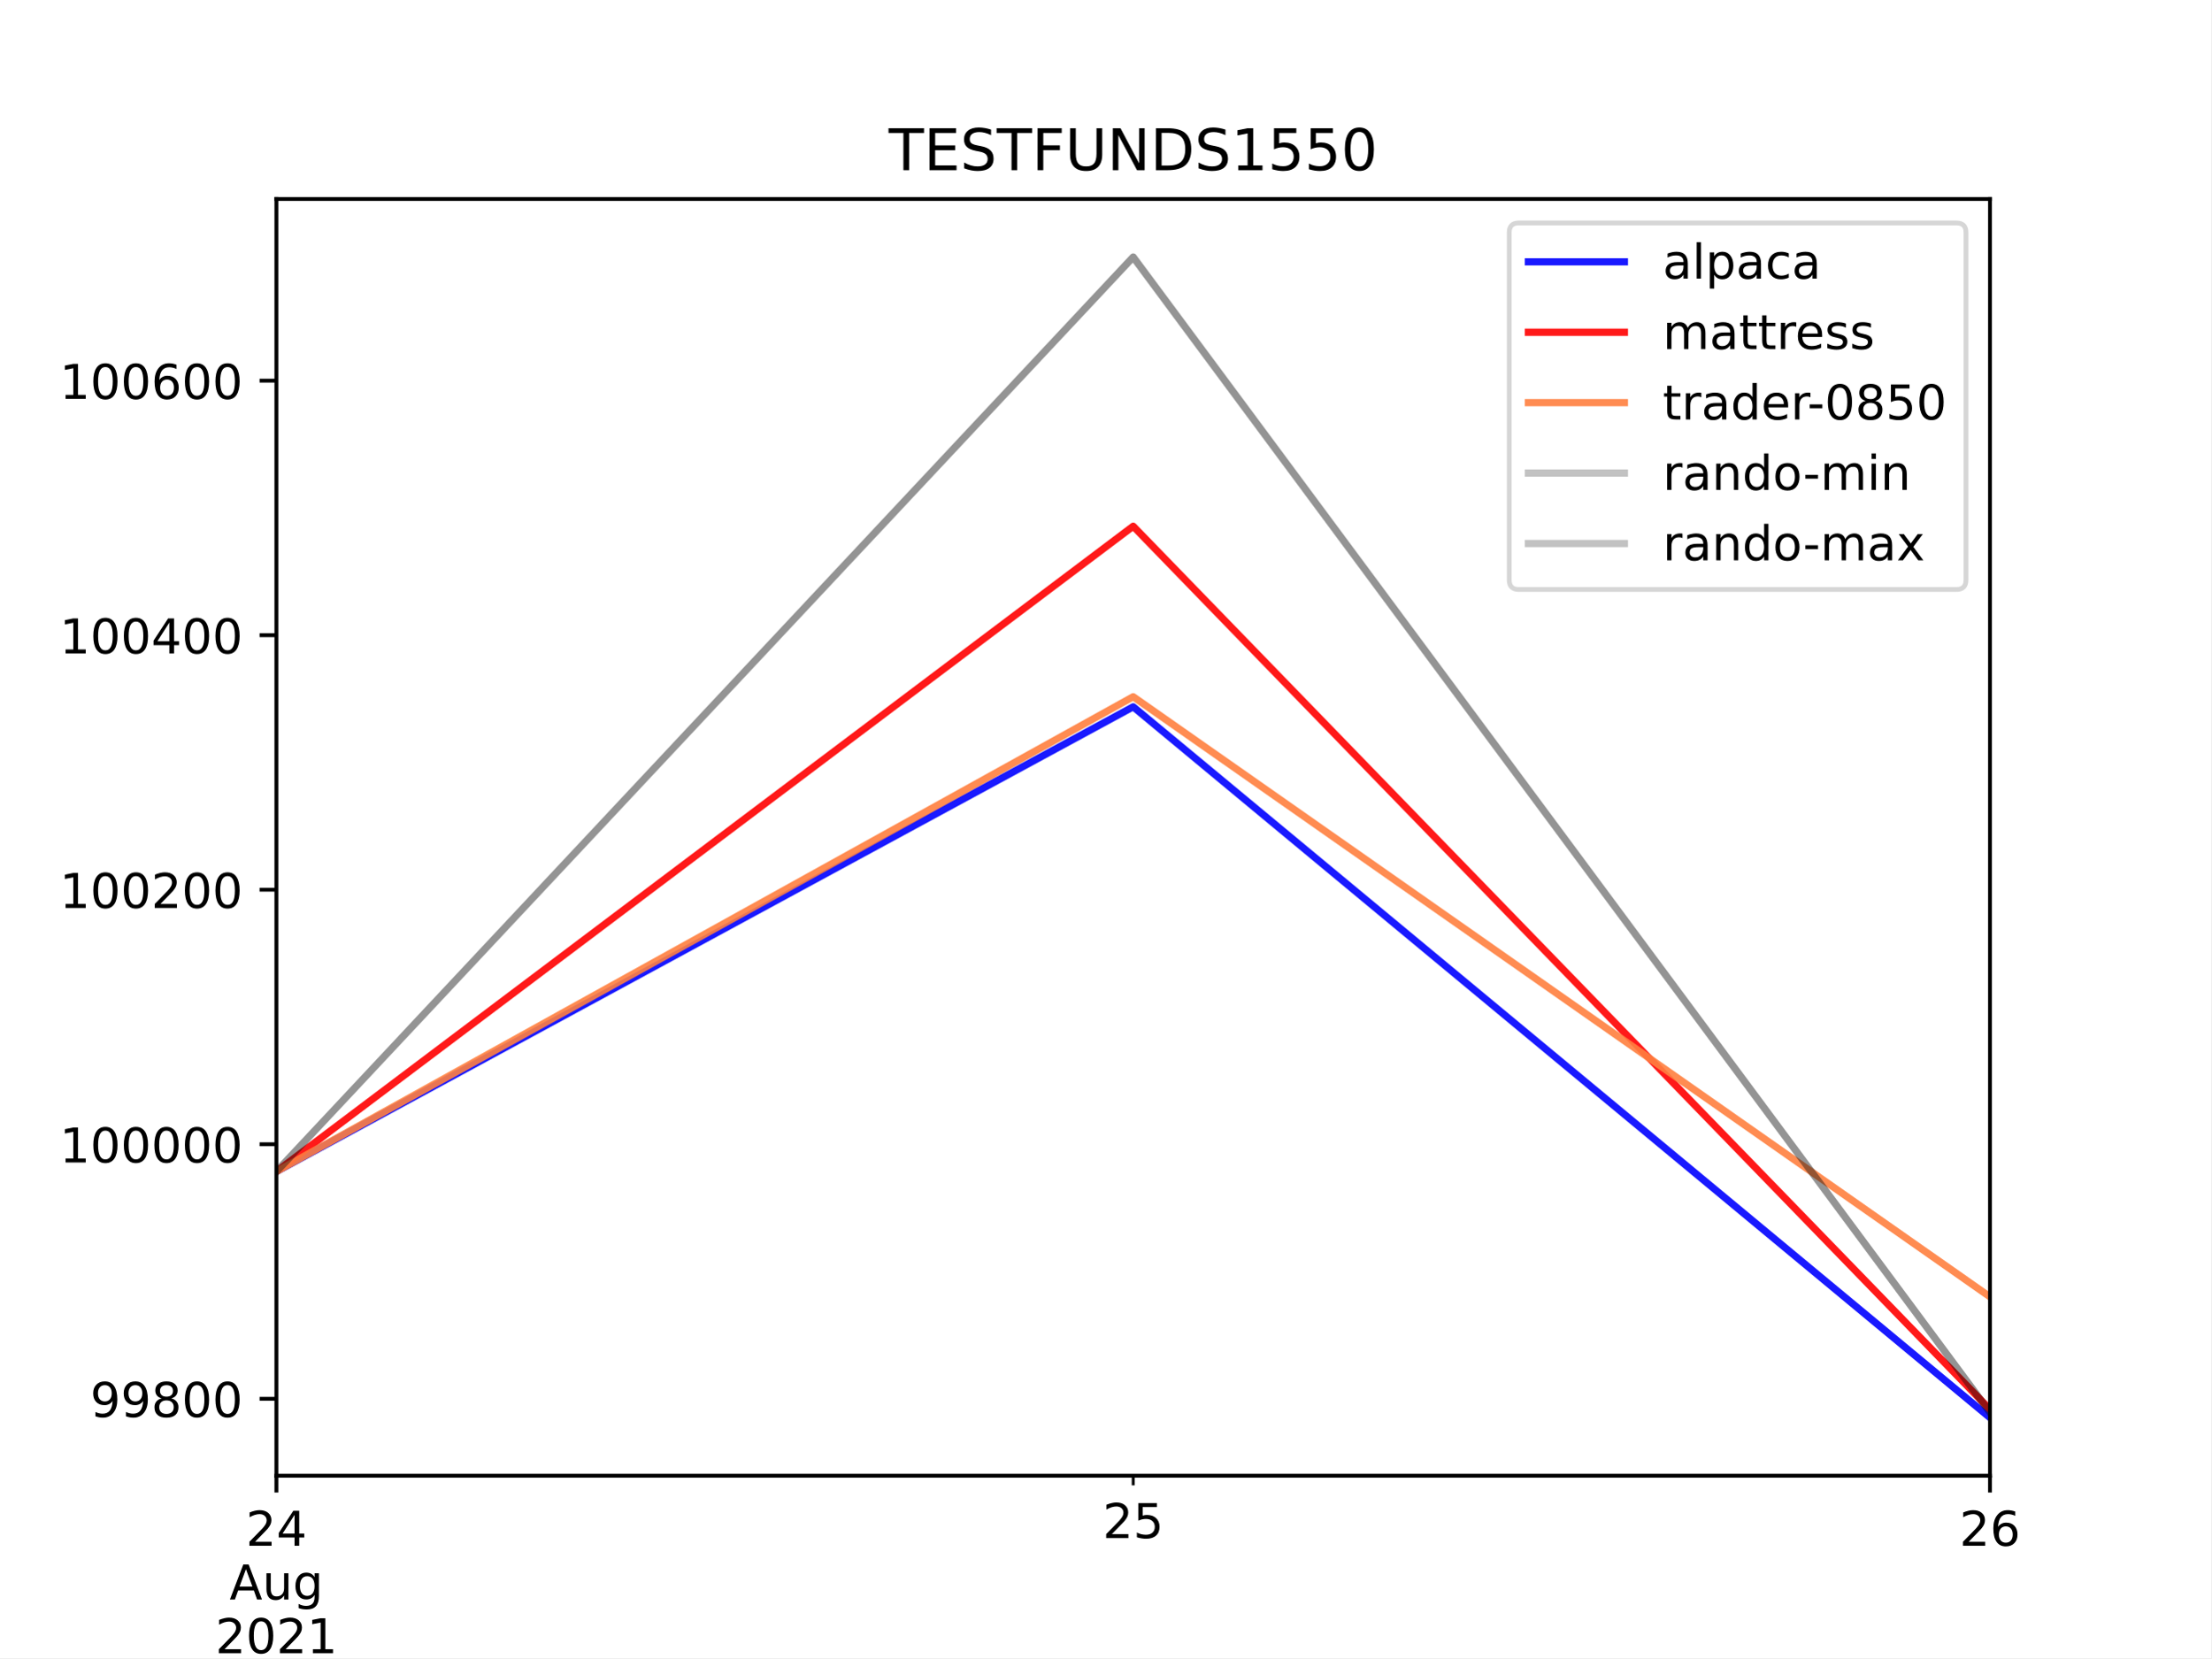
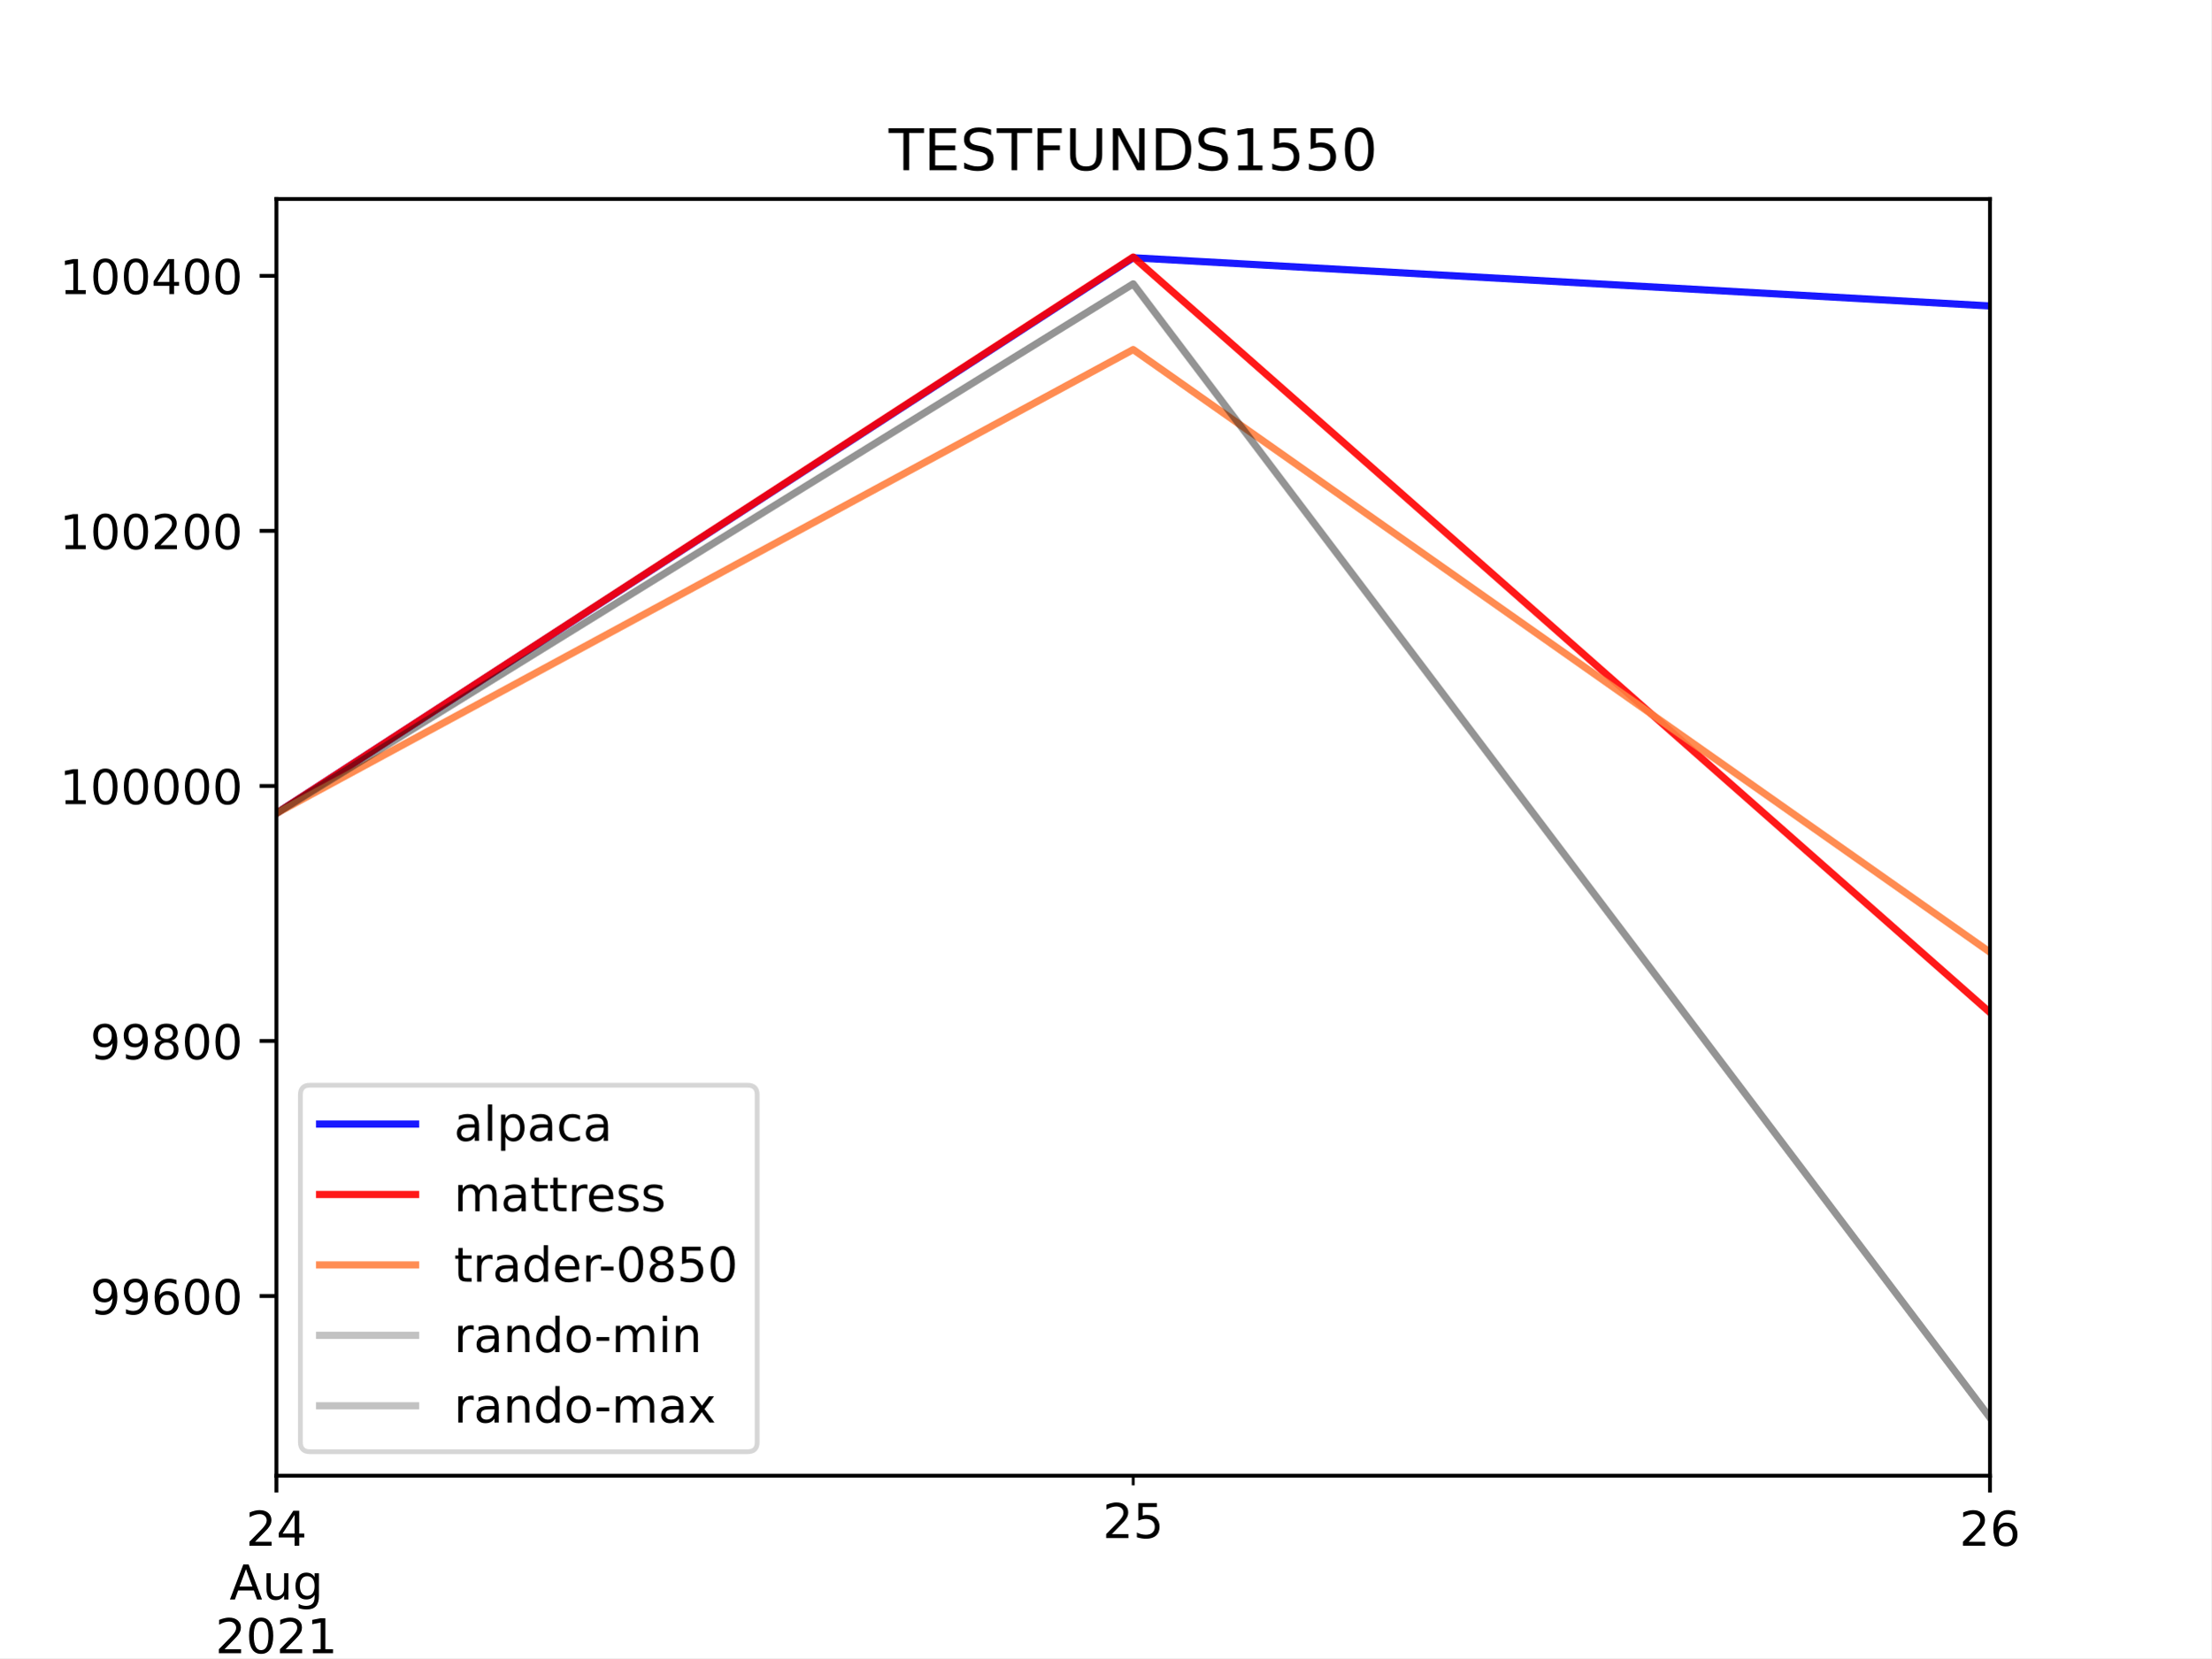
<svg xmlns="http://www.w3.org/2000/svg" xmlns:xlink="http://www.w3.org/1999/xlink" height="345.6pt" version="1.1" viewBox="0 0 460.8 345.6" width="460.8pt">
  <defs>
    <style type="text/css">*{stroke-linecap:butt;stroke-linejoin:round;}</style>
  </defs>
  <g id="figure_1">
    <g id="patch_1">
      <path d="M 0 345.6  L 460.8 345.6  L 460.8 0  L 0 0  z " style="fill:#ffffff;" />
    </g>
    <g id="axes_1">
      <g id="patch_2">
        <path d="M 57.6 307.584  L 414.72 307.584  L 414.72 41.472  L 57.6 41.472  z " style="fill:#ffffff;" />
      </g>
      <g id="matplotlib.axis_1">
        <g id="xtick_1">
          <g id="line2d_1">
            <defs>
-               <path d="M 0 0  L 0 3.5  " id="m71157de7d1" style="stroke:#000000;stroke-width:0.8;" />
-             </defs>
-             <g>
-               <use style="stroke:#000000;stroke-width:0.8;" x="57.6" xlink:href="#m71157de7d1" y="307.584" />
+               <path d="M 0 0  L 0 3.5  " id="m1ab36d2e7c" style="stroke:#000000;stroke-width:0.8;" />
+             </defs>
+             <g>
+               <use style="stroke:#000000;stroke-width:0.8;" x="57.6" xlink:href="#m1ab36d2e7c" y="307.584" />
            </g>
          </g>
          <g id="text_1">
            <g transform="translate(51.2375 322.1824)scale(0.1 -0.1)">
              <defs>
                <path d="M 1228 531  L 3431 531  L 3431 0  L 469 0  L 469 531  Q 828 903 1448 1529  Q 2069 2156 2228 2338  Q 2531 2678 2651 2914  Q 2772 3150 2772 3378  Q 2772 3750 2511 3984  Q 2250 4219 1831 4219  Q 1534 4219 1204 4116  Q 875 4013 500 3803  L 500 4441  Q 881 4594 1212 4672  Q 1544 4750 1819 4750  Q 2544 4750 2975 4387  Q 3406 4025 3406 3419  Q 3406 3131 3298 2873  Q 3191 2616 2906 2266  Q 2828 2175 2409 1742  Q 1991 1309 1228 531  z " id="DejaVuSans-32" transform="scale(0.015625)" />
                <path d="M 2419 4116  L 825 1625  L 2419 1625  L 2419 4116  z M 2253 4666  L 3047 4666  L 3047 1625  L 3713 1625  L 3713 1100  L 3047 1100  L 3047 0  L 2419 0  L 2419 1100  L 313 1100  L 313 1709  L 2253 4666  z " id="DejaVuSans-34" transform="scale(0.015625)" />
              </defs>
              <use xlink:href="#DejaVuSans-32" />
              <use x="63.623" xlink:href="#DejaVuSans-34" />
            </g>
            <g transform="translate(47.83672 333.3802)scale(0.1 -0.1)">
              <defs>
                <path d="M 2188 4044  L 1331 1722  L 3047 1722  L 2188 4044  z M 1831 4666  L 2547 4666  L 4325 0  L 3669 0  L 3244 1197  L 1141 1197  L 716 0  L 50 0  L 1831 4666  z " id="DejaVuSans-41" transform="scale(0.015625)" />
                <path d="M 544 1381  L 544 3500  L 1119 3500  L 1119 1403  Q 1119 906 1312 657  Q 1506 409 1894 409  Q 2359 409 2629 706  Q 2900 1003 2900 1516  L 2900 3500  L 3475 3500  L 3475 0  L 2900 0  L 2900 538  Q 2691 219 2414 64  Q 2138 -91 1772 -91  Q 1169 -91 856 284  Q 544 659 544 1381  z M 1991 3584  L 1991 3584  z " id="DejaVuSans-75" transform="scale(0.015625)" />
                <path d="M 2906 1791  Q 2906 2416 2648 2759  Q 2391 3103 1925 3103  Q 1463 3103 1205 2759  Q 947 2416 947 1791  Q 947 1169 1205 825  Q 1463 481 1925 481  Q 2391 481 2648 825  Q 2906 1169 2906 1791  z M 3481 434  Q 3481 -459 3084 -895  Q 2688 -1331 1869 -1331  Q 1566 -1331 1297 -1286  Q 1028 -1241 775 -1147  L 775 -588  Q 1028 -725 1275 -790  Q 1522 -856 1778 -856  Q 2344 -856 2625 -561  Q 2906 -266 2906 331  L 2906 616  Q 2728 306 2450 153  Q 2172 0 1784 0  Q 1141 0 747 490  Q 353 981 353 1791  Q 353 2603 747 3093  Q 1141 3584 1784 3584  Q 2172 3584 2450 3431  Q 2728 3278 2906 2969  L 2906 3500  L 3481 3500  L 3481 434  z " id="DejaVuSans-67" transform="scale(0.015625)" />
              </defs>
              <use xlink:href="#DejaVuSans-41" />
              <use x="68.408" xlink:href="#DejaVuSans-75" />
              <use x="131.787" xlink:href="#DejaVuSans-67" />
            </g>
            <g transform="translate(44.875 344.5781)scale(0.1 -0.1)">
              <defs>
                <path d="M 2034 4250  Q 1547 4250 1301 3770  Q 1056 3291 1056 2328  Q 1056 1369 1301 889  Q 1547 409 2034 409  Q 2525 409 2770 889  Q 3016 1369 3016 2328  Q 3016 3291 2770 3770  Q 2525 4250 2034 4250  z M 2034 4750  Q 2819 4750 3233 4129  Q 3647 3509 3647 2328  Q 3647 1150 3233 529  Q 2819 -91 2034 -91  Q 1250 -91 836 529  Q 422 1150 422 2328  Q 422 3509 836 4129  Q 1250 4750 2034 4750  z " id="DejaVuSans-30" transform="scale(0.015625)" />
                <path d="M 794 531  L 1825 531  L 1825 4091  L 703 3866  L 703 4441  L 1819 4666  L 2450 4666  L 2450 531  L 3481 531  L 3481 0  L 794 0  L 794 531  z " id="DejaVuSans-31" transform="scale(0.015625)" />
              </defs>
              <use xlink:href="#DejaVuSans-32" />
              <use x="63.623" xlink:href="#DejaVuSans-30" />
              <use x="127.246" xlink:href="#DejaVuSans-32" />
              <use x="190.869" xlink:href="#DejaVuSans-31" />
            </g>
          </g>
        </g>
        <g id="xtick_2">
          <g id="line2d_2">
            <g>
-               <use style="stroke:#000000;stroke-width:0.8;" x="414.72" xlink:href="#m71157de7d1" y="307.584" />
+               <use style="stroke:#000000;stroke-width:0.8;" x="414.72" xlink:href="#m1ab36d2e7c" y="307.584" />
            </g>
          </g>
          <g id="text_2">
            <g transform="translate(408.3575 322.1824)scale(0.1 -0.1)">
              <defs>
                <path d="M 2113 2584  Q 1688 2584 1439 2293  Q 1191 2003 1191 1497  Q 1191 994 1439 701  Q 1688 409 2113 409  Q 2538 409 2786 701  Q 3034 994 3034 1497  Q 3034 2003 2786 2293  Q 2538 2584 2113 2584  z M 3366 4563  L 3366 3988  Q 3128 4100 2886 4159  Q 2644 4219 2406 4219  Q 1781 4219 1451 3797  Q 1122 3375 1075 2522  Q 1259 2794 1537 2939  Q 1816 3084 2150 3084  Q 2853 3084 3261 2657  Q 3669 2231 3669 1497  Q 3669 778 3244 343  Q 2819 -91 2113 -91  Q 1303 -91 875 529  Q 447 1150 447 2328  Q 447 3434 972 4092  Q 1497 4750 2381 4750  Q 2619 4750 2861 4703  Q 3103 4656 3366 4563  z " id="DejaVuSans-36" transform="scale(0.015625)" />
              </defs>
              <use xlink:href="#DejaVuSans-32" />
              <use x="63.623" xlink:href="#DejaVuSans-36" />
            </g>
          </g>
        </g>
        <g id="xtick_3">
          <g id="line2d_3">
            <defs>
-               <path d="M 0 0  L 0 2  " id="m1e7740b187" style="stroke:#000000;stroke-width:0.6;" />
-             </defs>
-             <g>
-               <use style="stroke:#000000;stroke-width:0.6;" x="236.16" xlink:href="#m1e7740b187" y="307.584" />
+               <path d="M 0 0  L 0 2  " id="m3deb0585c2" style="stroke:#000000;stroke-width:0.6;" />
+             </defs>
+             <g>
+               <use style="stroke:#000000;stroke-width:0.6;" x="236.16" xlink:href="#m3deb0585c2" y="307.584" />
            </g>
          </g>
          <g id="text_3">
            <g transform="translate(229.7975 320.5824)scale(0.1 -0.1)">
              <defs>
                <path d="M 691 4666  L 3169 4666  L 3169 4134  L 1269 4134  L 1269 2991  Q 1406 3038 1543 3061  Q 1681 3084 1819 3084  Q 2600 3084 3056 2656  Q 3513 2228 3513 1497  Q 3513 744 3044 326  Q 2575 -91 1722 -91  Q 1428 -91 1123 -41  Q 819 9 494 109  L 494 744  Q 775 591 1075 516  Q 1375 441 1709 441  Q 2250 441 2565 725  Q 2881 1009 2881 1497  Q 2881 1984 2565 2268  Q 2250 2553 1709 2553  Q 1456 2553 1204 2497  Q 953 2441 691 2322  L 691 4666  z " id="DejaVuSans-35" transform="scale(0.015625)" />
              </defs>
              <use xlink:href="#DejaVuSans-32" />
              <use x="63.623" xlink:href="#DejaVuSans-35" />
            </g>
          </g>
        </g>
        <g id="text_4">
          <g transform="translate(224.885 358.2562)scale(0.1 -0.1)">
            <defs>
              <path d="M 2906 2969  L 2906 4863  L 3481 4863  L 3481 0  L 2906 0  L 2906 525  Q 2725 213 2448 61  Q 2172 -91 1784 -91  Q 1150 -91 751 415  Q 353 922 353 1747  Q 353 2572 751 3078  Q 1150 3584 1784 3584  Q 2172 3584 2448 3432  Q 2725 3281 2906 2969  z M 947 1747  Q 947 1113 1208 752  Q 1469 391 1925 391  Q 2381 391 2643 752  Q 2906 1113 2906 1747  Q 2906 2381 2643 2742  Q 2381 3103 1925 3103  Q 1469 3103 1208 2742  Q 947 2381 947 1747  z " id="DejaVuSans-64" transform="scale(0.015625)" />
              <path d="M 2194 1759  Q 1497 1759 1228 1600  Q 959 1441 959 1056  Q 959 750 1161 570  Q 1363 391 1709 391  Q 2188 391 2477 730  Q 2766 1069 2766 1631  L 2766 1759  L 2194 1759  z M 3341 1997  L 3341 0  L 2766 0  L 2766 531  Q 2569 213 2275 61  Q 1981 -91 1556 -91  Q 1019 -91 701 211  Q 384 513 384 1019  Q 384 1609 779 1909  Q 1175 2209 1959 2209  L 2766 2209  L 2766 2266  Q 2766 2663 2505 2880  Q 2244 3097 1772 3097  Q 1472 3097 1187 3025  Q 903 2953 641 2809  L 641 3341  Q 956 3463 1253 3523  Q 1550 3584 1831 3584  Q 2591 3584 2966 3190  Q 3341 2797 3341 1997  z " id="DejaVuSans-61" transform="scale(0.015625)" />
              <path d="M 1172 4494  L 1172 3500  L 2356 3500  L 2356 3053  L 1172 3053  L 1172 1153  Q 1172 725 1289 603  Q 1406 481 1766 481  L 2356 481  L 2356 0  L 1766 0  Q 1100 0 847 248  Q 594 497 594 1153  L 594 3053  L 172 3053  L 172 3500  L 594 3500  L 594 4494  L 1172 4494  z " id="DejaVuSans-74" transform="scale(0.015625)" />
              <path d="M 3597 1894  L 3597 1613  L 953 1613  Q 991 1019 1311 708  Q 1631 397 2203 397  Q 2534 397 2845 478  Q 3156 559 3463 722  L 3463 178  Q 3153 47 2828 -22  Q 2503 -91 2169 -91  Q 1331 -91 842 396  Q 353 884 353 1716  Q 353 2575 817 3079  Q 1281 3584 2069 3584  Q 2775 3584 3186 3129  Q 3597 2675 3597 1894  z M 3022 2063  Q 3016 2534 2758 2815  Q 2500 3097 2075 3097  Q 1594 3097 1305 2825  Q 1016 2553 972 2059  L 3022 2063  z " id="DejaVuSans-65" transform="scale(0.015625)" />
            </defs>
            <use xlink:href="#DejaVuSans-64" />
            <use x="63.477" xlink:href="#DejaVuSans-61" />
            <use x="124.756" xlink:href="#DejaVuSans-74" />
            <use x="163.965" xlink:href="#DejaVuSans-65" />
          </g>
        </g>
      </g>
      <g id="matplotlib.axis_2">
        <g id="ytick_1">
          <g id="line2d_4">
            <defs>
-               <path d="M 0 0  L -3.5 0  " id="m2d4127c8e0" style="stroke:#000000;stroke-width:0.8;" />
-             </defs>
-             <g>
-               <use style="stroke:#000000;stroke-width:0.8;" x="57.6" xlink:href="#m2d4127c8e0" y="291.551" />
+               <path d="M 0 0  L -3.5 0  " id="m25ff12d8d9" style="stroke:#000000;stroke-width:0.8;" />
+             </defs>
+             <g>
+               <use style="stroke:#000000;stroke-width:0.8;" x="57.6" xlink:href="#m25ff12d8d9" y="270.138" />
            </g>
          </g>
          <g id="text_5">
-             <g transform="translate(18.7875 295.3505)scale(0.1 -0.1)">
+             <g transform="translate(18.7875 273.9375)scale(0.1 -0.1)">
              <defs>
                <path d="M 703 97  L 703 672  Q 941 559 1184 500  Q 1428 441 1663 441  Q 2288 441 2617 861  Q 2947 1281 2994 2138  Q 2813 1869 2534 1725  Q 2256 1581 1919 1581  Q 1219 1581 811 2004  Q 403 2428 403 3163  Q 403 3881 828 4315  Q 1253 4750 1959 4750  Q 2769 4750 3195 4129  Q 3622 3509 3622 2328  Q 3622 1225 3098 567  Q 2575 -91 1691 -91  Q 1453 -91 1209 -44  Q 966 3 703 97  z M 1959 2075  Q 2384 2075 2632 2365  Q 2881 2656 2881 3163  Q 2881 3666 2632 3958  Q 2384 4250 1959 4250  Q 1534 4250 1286 3958  Q 1038 3666 1038 3163  Q 1038 2656 1286 2365  Q 1534 2075 1959 2075  z " id="DejaVuSans-39" transform="scale(0.015625)" />
+               </defs>
+               <use xlink:href="#DejaVuSans-39" />
+               <use x="63.623" xlink:href="#DejaVuSans-39" />
+               <use x="127.246" xlink:href="#DejaVuSans-36" />
+               <use x="190.869" xlink:href="#DejaVuSans-30" />
+               <use x="254.492" xlink:href="#DejaVuSans-30" />
+             </g>
+           </g>
+         </g>
+         <g id="ytick_2">
+           <g id="line2d_5">
+             <g>
+               <use style="stroke:#000000;stroke-width:0.8;" x="57.6" xlink:href="#m25ff12d8d9" y="216.976" />
+             </g>
+           </g>
+           <g id="text_6">
+             <g transform="translate(18.7875 220.7752)scale(0.1 -0.1)">
+               <defs>
                <path d="M 2034 2216  Q 1584 2216 1326 1975  Q 1069 1734 1069 1313  Q 1069 891 1326 650  Q 1584 409 2034 409  Q 2484 409 2743 651  Q 3003 894 3003 1313  Q 3003 1734 2745 1975  Q 2488 2216 2034 2216  z M 1403 2484  Q 997 2584 770 2862  Q 544 3141 544 3541  Q 544 4100 942 4425  Q 1341 4750 2034 4750  Q 2731 4750 3128 4425  Q 3525 4100 3525 3541  Q 3525 3141 3298 2862  Q 3072 2584 2669 2484  Q 3125 2378 3379 2068  Q 3634 1759 3634 1313  Q 3634 634 3220 271  Q 2806 -91 2034 -91  Q 1263 -91 848 271  Q 434 634 434 1313  Q 434 1759 690 2068  Q 947 2378 1403 2484  z M 1172 3481  Q 1172 3119 1398 2916  Q 1625 2713 2034 2713  Q 2441 2713 2670 2916  Q 2900 3119 2900 3481  Q 2900 3844 2670 4047  Q 2441 4250 2034 4250  Q 1625 4250 1398 4047  Q 1172 3844 1172 3481  z " id="DejaVuSans-38" transform="scale(0.015625)" />
              </defs>
              <use xlink:href="#DejaVuSans-39" />
              <use x="63.623" xlink:href="#DejaVuSans-39" />
              <use x="127.246" xlink:href="#DejaVuSans-38" />
              <use x="190.869" xlink:href="#DejaVuSans-30" />
              <use x="254.492" xlink:href="#DejaVuSans-30" />
            </g>
          </g>
        </g>
-         <g id="ytick_2">
-           <g id="line2d_5">
-             <g>
-               <use style="stroke:#000000;stroke-width:0.8;" x="57.6" xlink:href="#m2d4127c8e0" y="238.498" />
-             </g>
-           </g>
-           <g id="text_6">
-             <g transform="translate(12.425 242.2969)scale(0.1 -0.1)">
+         <g id="ytick_3">
+           <g id="line2d_6">
+             <g>
+               <use style="stroke:#000000;stroke-width:0.8;" x="57.6" xlink:href="#m25ff12d8d9" y="163.814" />
+             </g>
+           </g>
+           <g id="text_7">
+             <g transform="translate(12.425 167.6129)scale(0.1 -0.1)">
              <use xlink:href="#DejaVuSans-31" />
              <use x="63.623" xlink:href="#DejaVuSans-30" />
              <use x="127.246" xlink:href="#DejaVuSans-30" />
              <use x="190.869" xlink:href="#DejaVuSans-30" />
              <use x="254.492" xlink:href="#DejaVuSans-30" />
              <use x="318.115" xlink:href="#DejaVuSans-30" />
            </g>
          </g>
        </g>
-         <g id="ytick_3">
-           <g id="line2d_6">
-             <g>
-               <use style="stroke:#000000;stroke-width:0.8;" x="57.6" xlink:href="#m2d4127c8e0" y="185.444" />
-             </g>
-           </g>
-           <g id="text_7">
-             <g transform="translate(12.425 189.2432)scale(0.1 -0.1)">
+         <g id="ytick_4">
+           <g id="line2d_7">
+             <g>
+               <use style="stroke:#000000;stroke-width:0.8;" x="57.6" xlink:href="#m25ff12d8d9" y="110.651" />
+             </g>
+           </g>
+           <g id="text_8">
+             <g transform="translate(12.425 114.4506)scale(0.1 -0.1)">
              <use xlink:href="#DejaVuSans-31" />
              <use x="63.623" xlink:href="#DejaVuSans-30" />
              <use x="127.246" xlink:href="#DejaVuSans-30" />
              <use x="190.869" xlink:href="#DejaVuSans-32" />
              <use x="254.492" xlink:href="#DejaVuSans-30" />
              <use x="318.115" xlink:href="#DejaVuSans-30" />
            </g>
          </g>
        </g>
-         <g id="ytick_4">
-           <g id="line2d_7">
-             <g>
-               <use style="stroke:#000000;stroke-width:0.8;" x="57.6" xlink:href="#m2d4127c8e0" y="132.39" />
-             </g>
-           </g>
-           <g id="text_8">
-             <g transform="translate(12.425 136.1896)scale(0.1 -0.1)">
+         <g id="ytick_5">
+           <g id="line2d_8">
+             <g>
+               <use style="stroke:#000000;stroke-width:0.8;" x="57.6" xlink:href="#m25ff12d8d9" y="57.489" />
+             </g>
+           </g>
+           <g id="text_9">
+             <g transform="translate(12.425 61.28827)scale(0.1 -0.1)">
              <use xlink:href="#DejaVuSans-31" />
              <use x="63.623" xlink:href="#DejaVuSans-30" />
              <use x="127.246" xlink:href="#DejaVuSans-30" />
              <use x="190.869" xlink:href="#DejaVuSans-34" />
              <use x="254.492" xlink:href="#DejaVuSans-30" />
              <use x="318.115" xlink:href="#DejaVuSans-30" />
            </g>
          </g>
        </g>
-         <g id="ytick_5">
-           <g id="line2d_8">
-             <g>
-               <use style="stroke:#000000;stroke-width:0.8;" x="57.6" xlink:href="#m2d4127c8e0" y="79.337" />
-             </g>
-           </g>
-           <g id="text_9">
-             <g transform="translate(12.425 83.13593)scale(0.1 -0.1)">
-               <use xlink:href="#DejaVuSans-31" />
-               <use x="63.623" xlink:href="#DejaVuSans-30" />
-               <use x="127.246" xlink:href="#DejaVuSans-30" />
-               <use x="190.869" xlink:href="#DejaVuSans-36" />
-               <use x="254.492" xlink:href="#DejaVuSans-30" />
-               <use x="318.115" xlink:href="#DejaVuSans-30" />
-             </g>
-           </g>
-         </g>
      </g>
      <g id="line2d_9">
-         <path clip-path="url(#p9fc0a0ace3)" d="M 57.6 244.19  L 236.16 147.315  L 414.72 295.488  " style="fill:none;stroke:#0000ff;stroke-linecap:square;stroke-opacity:0.9;stroke-width:1.5;" />
+         <path clip-path="url(#pf691f213d4)" d="M 57.6 169.517  L 236.16 53.717  L 414.72 63.763  " style="fill:none;stroke:#0000ff;stroke-linecap:square;stroke-opacity:0.9;stroke-width:1.5;" />
      </g>
      <g id="line2d_10">
-         <path clip-path="url(#p9fc0a0ace3)" d="M 57.6 244.19  L 236.16 109.678  L 414.72 293.771  " style="fill:none;stroke:#ff0000;stroke-linecap:square;stroke-opacity:0.9;stroke-width:1.5;" />
+         <path clip-path="url(#pf691f213d4)" d="M 57.6 169.517  L 236.16 53.568  L 414.72 211.05  " style="fill:none;stroke:#ff0000;stroke-linecap:square;stroke-opacity:0.9;stroke-width:1.5;" />
      </g>
      <g id="line2d_11">
-         <path clip-path="url(#p9fc0a0ace3)" d="M 57.6 244.19  L 236.16 145.221  L 414.72 270.302  " style="fill:none;stroke:#ff8040;stroke-linecap:square;stroke-opacity:0.9;stroke-width:1.5;" />
+         <path clip-path="url(#pf691f213d4)" d="M 57.6 169.517  L 236.16 72.854  L 414.72 198.471  " style="fill:none;stroke:#ff8040;stroke-linecap:square;stroke-opacity:0.9;stroke-width:1.5;" />
      </g>
      <g id="line2d_12">
-         <path clip-path="url(#p9fc0a0ace3)" d="M 57.6 244.19  L 236.16 53.568  L 414.72 294.398  " style="fill:none;stroke:#0d0d0d;stroke-linecap:square;stroke-opacity:0.25;stroke-width:1.5;" />
+         <path clip-path="url(#pf691f213d4)" d="M 57.6 169.517  L 236.16 59.16  L 414.72 295.488  " style="fill:none;stroke:#0d0d0d;stroke-linecap:square;stroke-opacity:0.25;stroke-width:1.5;" />
      </g>
      <g id="line2d_13">
-         <path clip-path="url(#p9fc0a0ace3)" d="M 57.6 244.19  L 236.16 53.568  L 414.72 294.398  " style="fill:none;stroke:#0d0d0d;stroke-linecap:square;stroke-opacity:0.25;stroke-width:1.5;" />
+         <path clip-path="url(#pf691f213d4)" d="M 57.6 169.517  L 236.16 59.16  L 414.72 295.488  " style="fill:none;stroke:#0d0d0d;stroke-linecap:square;stroke-opacity:0.25;stroke-width:1.5;" />
      </g>
      <g id="patch_3">
        <path d="M 57.6 307.584  L 57.6 41.472  " style="fill:none;stroke:#000000;stroke-linecap:square;stroke-linejoin:miter;stroke-width:0.8;" />
      </g>
      <g id="patch_4">
        <path d="M 414.72 307.584  L 414.72 41.472  " style="fill:none;stroke:#000000;stroke-linecap:square;stroke-linejoin:miter;stroke-width:0.8;" />
      </g>
      <g id="patch_5">
        <path d="M 57.6 307.584  L 414.72 307.584  " style="fill:none;stroke:#000000;stroke-linecap:square;stroke-linejoin:miter;stroke-width:0.8;" />
      </g>
      <g id="patch_6">
        <path d="M 57.6 41.472  L 414.72 41.472  " style="fill:none;stroke:#000000;stroke-linecap:square;stroke-linejoin:miter;stroke-width:0.8;" />
      </g>
      <g id="text_10">
        <g transform="translate(185.2003 35.472)scale(0.12 -0.12)">
          <defs>
            <path d="M -19 4666  L 3928 4666  L 3928 4134  L 2272 4134  L 2272 0  L 1638 0  L 1638 4134  L -19 4134  L -19 4666  z " id="DejaVuSans-54" transform="scale(0.015625)" />
            <path d="M 628 4666  L 3578 4666  L 3578 4134  L 1259 4134  L 1259 2753  L 3481 2753  L 3481 2222  L 1259 2222  L 1259 531  L 3634 531  L 3634 0  L 628 0  L 628 4666  z " id="DejaVuSans-45" transform="scale(0.015625)" />
            <path d="M 3425 4513  L 3425 3897  Q 3066 4069 2747 4153  Q 2428 4238 2131 4238  Q 1616 4238 1336 4038  Q 1056 3838 1056 3469  Q 1056 3159 1242 3001  Q 1428 2844 1947 2747  L 2328 2669  Q 3034 2534 3370 2195  Q 3706 1856 3706 1288  Q 3706 609 3251 259  Q 2797 -91 1919 -91  Q 1588 -91 1214 -16  Q 841 59 441 206  L 441 856  Q 825 641 1194 531  Q 1563 422 1919 422  Q 2459 422 2753 634  Q 3047 847 3047 1241  Q 3047 1584 2836 1778  Q 2625 1972 2144 2069  L 1759 2144  Q 1053 2284 737 2584  Q 422 2884 422 3419  Q 422 4038 858 4394  Q 1294 4750 2059 4750  Q 2388 4750 2728 4690  Q 3069 4631 3425 4513  z " id="DejaVuSans-53" transform="scale(0.015625)" />
            <path d="M 628 4666  L 3309 4666  L 3309 4134  L 1259 4134  L 1259 2759  L 3109 2759  L 3109 2228  L 1259 2228  L 1259 0  L 628 0  L 628 4666  z " id="DejaVuSans-46" transform="scale(0.015625)" />
            <path d="M 556 4666  L 1191 4666  L 1191 1831  Q 1191 1081 1462 751  Q 1734 422 2344 422  Q 2950 422 3222 751  Q 3494 1081 3494 1831  L 3494 4666  L 4128 4666  L 4128 1753  Q 4128 841 3676 375  Q 3225 -91 2344 -91  Q 1459 -91 1007 375  Q 556 841 556 1753  L 556 4666  z " id="DejaVuSans-55" transform="scale(0.015625)" />
            <path d="M 628 4666  L 1478 4666  L 3547 763  L 3547 4666  L 4159 4666  L 4159 0  L 3309 0  L 1241 3903  L 1241 0  L 628 0  L 628 4666  z " id="DejaVuSans-4e" transform="scale(0.015625)" />
            <path d="M 1259 4147  L 1259 519  L 2022 519  Q 2988 519 3436 956  Q 3884 1394 3884 2338  Q 3884 3275 3436 3711  Q 2988 4147 2022 4147  L 1259 4147  z M 628 4666  L 1925 4666  Q 3281 4666 3915 4102  Q 4550 3538 4550 2338  Q 4550 1131 3912 565  Q 3275 0 1925 0  L 628 0  L 628 4666  z " id="DejaVuSans-44" transform="scale(0.015625)" />
          </defs>
          <use xlink:href="#DejaVuSans-54" />
          <use x="61.084" xlink:href="#DejaVuSans-45" />
          <use x="124.268" xlink:href="#DejaVuSans-53" />
          <use x="187.744" xlink:href="#DejaVuSans-54" />
          <use x="248.828" xlink:href="#DejaVuSans-46" />
          <use x="306.348" xlink:href="#DejaVuSans-55" />
          <use x="379.541" xlink:href="#DejaVuSans-4e" />
          <use x="454.346" xlink:href="#DejaVuSans-44" />
          <use x="531.348" xlink:href="#DejaVuSans-53" />
          <use x="594.824" xlink:href="#DejaVuSans-31" />
          <use x="658.447" xlink:href="#DejaVuSans-35" />
          <use x="722.07" xlink:href="#DejaVuSans-35" />
          <use x="785.693" xlink:href="#DejaVuSans-30" />
        </g>
      </g>
      <g id="legend_1">
        <g id="patch_7">
-           <path d="M 316.528 122.863  L 407.72 122.863  Q 409.72 122.863 409.72 120.863  L 409.72 48.472  Q 409.72 46.472 407.72 46.472  L 316.528 46.472  Q 314.528 46.472 314.528 48.472  L 314.528 120.863  Q 314.528 122.863 316.528 122.863  z " style="fill:#ffffff;opacity:0.8;stroke:#cccccc;stroke-linejoin:miter;" />
+           <path d="M 64.6 302.584  L 155.792 302.584  Q 157.792 302.584 157.792 300.584  L 157.792 228.193  Q 157.792 226.193 155.792 226.193  L 64.6 226.193  Q 62.6 226.193 62.6 228.193  L 62.6 300.584  Q 62.6 302.584 64.6 302.584  z " style="fill:#ffffff;opacity:0.8;stroke:#cccccc;stroke-linejoin:miter;" />
        </g>
        <g id="line2d_14">
-           <path d="M 318.528 54.57  L 338.528 54.57  " style="fill:none;stroke:#0000ff;stroke-linecap:square;stroke-opacity:0.9;stroke-width:1.5;" />
+           <path d="M 66.6 234.292  L 86.6 234.292  " style="fill:none;stroke:#0000ff;stroke-linecap:square;stroke-opacity:0.9;stroke-width:1.5;" />
        </g>
        <g id="line2d_15" />
        <g id="text_11">
-           <g transform="translate(346.5278 58.07044)scale(0.1 -0.1)">
+           <g transform="translate(94.6 237.7918)scale(0.1 -0.1)">
            <defs>
              <path d="M 603 4863  L 1178 4863  L 1178 0  L 603 0  L 603 4863  z " id="DejaVuSans-6c" transform="scale(0.015625)" />
              <path d="M 1159 525  L 1159 -1331  L 581 -1331  L 581 3500  L 1159 3500  L 1159 2969  Q 1341 3281 1617 3432  Q 1894 3584 2278 3584  Q 2916 3584 3314 3078  Q 3713 2572 3713 1747  Q 3713 922 3314 415  Q 2916 -91 2278 -91  Q 1894 -91 1617 61  Q 1341 213 1159 525  z M 3116 1747  Q 3116 2381 2855 2742  Q 2594 3103 2138 3103  Q 1681 3103 1420 2742  Q 1159 2381 1159 1747  Q 1159 1113 1420 752  Q 1681 391 2138 391  Q 2594 391 2855 752  Q 3116 1113 3116 1747  z " id="DejaVuSans-70" transform="scale(0.015625)" />
              <path d="M 3122 3366  L 3122 2828  Q 2878 2963 2633 3030  Q 2388 3097 2138 3097  Q 1578 3097 1268 2742  Q 959 2388 959 1747  Q 959 1106 1268 751  Q 1578 397 2138 397  Q 2388 397 2633 464  Q 2878 531 3122 666  L 3122 134  Q 2881 22 2623 -34  Q 2366 -91 2075 -91  Q 1284 -91 818 406  Q 353 903 353 1747  Q 353 2603 823 3093  Q 1294 3584 2113 3584  Q 2378 3584 2631 3529  Q 2884 3475 3122 3366  z " id="DejaVuSans-63" transform="scale(0.015625)" />
            </defs>
            <use xlink:href="#DejaVuSans-61" />
            <use x="61.279" xlink:href="#DejaVuSans-6c" />
            <use x="89.062" xlink:href="#DejaVuSans-70" />
            <use x="152.539" xlink:href="#DejaVuSans-61" />
            <use x="213.818" xlink:href="#DejaVuSans-63" />
            <use x="268.799" xlink:href="#DejaVuSans-61" />
          </g>
        </g>
        <g id="line2d_16">
-           <path d="M 318.528 69.249  L 338.528 69.249  " style="fill:none;stroke:#ff0000;stroke-linecap:square;stroke-opacity:0.9;stroke-width:1.5;" />
+           <path d="M 66.6 248.97  L 86.6 248.97  " style="fill:none;stroke:#ff0000;stroke-linecap:square;stroke-opacity:0.9;stroke-width:1.5;" />
        </g>
        <g id="line2d_17" />
        <g id="text_12">
-           <g transform="translate(346.5278 72.74856)scale(0.1 -0.1)">
+           <g transform="translate(94.6 252.4699)scale(0.1 -0.1)">
            <defs>
              <path d="M 3328 2828  Q 3544 3216 3844 3400  Q 4144 3584 4550 3584  Q 5097 3584 5394 3201  Q 5691 2819 5691 2113  L 5691 0  L 5113 0  L 5113 2094  Q 5113 2597 4934 2840  Q 4756 3084 4391 3084  Q 3944 3084 3684 2787  Q 3425 2491 3425 1978  L 3425 0  L 2847 0  L 2847 2094  Q 2847 2600 2669 2842  Q 2491 3084 2119 3084  Q 1678 3084 1418 2786  Q 1159 2488 1159 1978  L 1159 0  L 581 0  L 581 3500  L 1159 3500  L 1159 2956  Q 1356 3278 1631 3431  Q 1906 3584 2284 3584  Q 2666 3584 2933 3390  Q 3200 3197 3328 2828  z " id="DejaVuSans-6d" transform="scale(0.015625)" />
              <path d="M 2631 2963  Q 2534 3019 2420 3045  Q 2306 3072 2169 3072  Q 1681 3072 1420 2755  Q 1159 2438 1159 1844  L 1159 0  L 581 0  L 581 3500  L 1159 3500  L 1159 2956  Q 1341 3275 1631 3429  Q 1922 3584 2338 3584  Q 2397 3584 2469 3576  Q 2541 3569 2628 3553  L 2631 2963  z " id="DejaVuSans-72" transform="scale(0.015625)" />
              <path d="M 2834 3397  L 2834 2853  Q 2591 2978 2328 3040  Q 2066 3103 1784 3103  Q 1356 3103 1142 2972  Q 928 2841 928 2578  Q 928 2378 1081 2264  Q 1234 2150 1697 2047  L 1894 2003  Q 2506 1872 2764 1633  Q 3022 1394 3022 966  Q 3022 478 2636 193  Q 2250 -91 1575 -91  Q 1294 -91 989 -36  Q 684 19 347 128  L 347 722  Q 666 556 975 473  Q 1284 391 1588 391  Q 1994 391 2212 530  Q 2431 669 2431 922  Q 2431 1156 2273 1281  Q 2116 1406 1581 1522  L 1381 1569  Q 847 1681 609 1914  Q 372 2147 372 2553  Q 372 3047 722 3315  Q 1072 3584 1716 3584  Q 2034 3584 2315 3537  Q 2597 3491 2834 3397  z " id="DejaVuSans-73" transform="scale(0.015625)" />
            </defs>
            <use xlink:href="#DejaVuSans-6d" />
            <use x="97.412" xlink:href="#DejaVuSans-61" />
            <use x="158.691" xlink:href="#DejaVuSans-74" />
            <use x="197.9" xlink:href="#DejaVuSans-74" />
            <use x="237.109" xlink:href="#DejaVuSans-72" />
            <use x="275.973" xlink:href="#DejaVuSans-65" />
            <use x="337.496" xlink:href="#DejaVuSans-73" />
            <use x="389.596" xlink:href="#DejaVuSans-73" />
          </g>
        </g>
        <g id="line2d_18">
-           <path d="M 318.528 83.927  L 338.528 83.927  " style="fill:none;stroke:#ff8040;stroke-linecap:square;stroke-opacity:0.9;stroke-width:1.5;" />
+           <path d="M 66.6 263.648  L 86.6 263.648  " style="fill:none;stroke:#ff8040;stroke-linecap:square;stroke-opacity:0.9;stroke-width:1.5;" />
        </g>
        <g id="line2d_19" />
        <g id="text_13">
-           <g transform="translate(346.5278 87.42669)scale(0.1 -0.1)">
+           <g transform="translate(94.6 267.1481)scale(0.1 -0.1)">
            <defs>
              <path d="M 313 2009  L 1997 2009  L 1997 1497  L 313 1497  L 313 2009  z " id="DejaVuSans-2d" transform="scale(0.015625)" />
            </defs>
            <use xlink:href="#DejaVuSans-74" />
            <use x="39.209" xlink:href="#DejaVuSans-72" />
            <use x="80.322" xlink:href="#DejaVuSans-61" />
            <use x="141.602" xlink:href="#DejaVuSans-64" />
            <use x="205.078" xlink:href="#DejaVuSans-65" />
            <use x="266.602" xlink:href="#DejaVuSans-72" />
            <use x="301.34" xlink:href="#DejaVuSans-2d" />
            <use x="337.424" xlink:href="#DejaVuSans-30" />
            <use x="401.047" xlink:href="#DejaVuSans-38" />
            <use x="464.67" xlink:href="#DejaVuSans-35" />
            <use x="528.293" xlink:href="#DejaVuSans-30" />
          </g>
        </g>
        <g id="line2d_20">
-           <path d="M 318.528 98.605  L 338.528 98.605  " style="fill:none;stroke:#0d0d0d;stroke-linecap:square;stroke-opacity:0.25;stroke-width:1.5;" />
+           <path d="M 66.6 278.326  L 86.6 278.326  " style="fill:none;stroke:#0d0d0d;stroke-linecap:square;stroke-opacity:0.25;stroke-width:1.5;" />
        </g>
        <g id="line2d_21" />
        <g id="text_14">
-           <g transform="translate(346.5278 102.1048)scale(0.1 -0.1)">
+           <g transform="translate(94.6 281.8262)scale(0.1 -0.1)">
            <defs>
              <path d="M 3513 2113  L 3513 0  L 2938 0  L 2938 2094  Q 2938 2591 2744 2837  Q 2550 3084 2163 3084  Q 1697 3084 1428 2787  Q 1159 2491 1159 1978  L 1159 0  L 581 0  L 581 3500  L 1159 3500  L 1159 2956  Q 1366 3272 1645 3428  Q 1925 3584 2291 3584  Q 2894 3584 3203 3211  Q 3513 2838 3513 2113  z " id="DejaVuSans-6e" transform="scale(0.015625)" />
              <path d="M 1959 3097  Q 1497 3097 1228 2736  Q 959 2375 959 1747  Q 959 1119 1226 758  Q 1494 397 1959 397  Q 2419 397 2687 759  Q 2956 1122 2956 1747  Q 2956 2369 2687 2733  Q 2419 3097 1959 3097  z M 1959 3584  Q 2709 3584 3137 3096  Q 3566 2609 3566 1747  Q 3566 888 3137 398  Q 2709 -91 1959 -91  Q 1206 -91 779 398  Q 353 888 353 1747  Q 353 2609 779 3096  Q 1206 3584 1959 3584  z " id="DejaVuSans-6f" transform="scale(0.015625)" />
              <path d="M 603 3500  L 1178 3500  L 1178 0  L 603 0  L 603 3500  z M 603 4863  L 1178 4863  L 1178 4134  L 603 4134  L 603 4863  z " id="DejaVuSans-69" transform="scale(0.015625)" />
            </defs>
            <use xlink:href="#DejaVuSans-72" />
            <use x="41.113" xlink:href="#DejaVuSans-61" />
            <use x="102.393" xlink:href="#DejaVuSans-6e" />
            <use x="165.771" xlink:href="#DejaVuSans-64" />
            <use x="229.248" xlink:href="#DejaVuSans-6f" />
            <use x="292.305" xlink:href="#DejaVuSans-2d" />
            <use x="328.389" xlink:href="#DejaVuSans-6d" />
            <use x="425.801" xlink:href="#DejaVuSans-69" />
            <use x="453.584" xlink:href="#DejaVuSans-6e" />
          </g>
        </g>
        <g id="line2d_22">
-           <path d="M 318.528 113.283  L 338.528 113.283  " style="fill:none;stroke:#0d0d0d;stroke-linecap:square;stroke-opacity:0.25;stroke-width:1.5;" />
+           <path d="M 66.6 293.004  L 86.6 293.004  " style="fill:none;stroke:#0d0d0d;stroke-linecap:square;stroke-opacity:0.25;stroke-width:1.5;" />
        </g>
        <g id="line2d_23" />
        <g id="text_15">
-           <g transform="translate(346.5278 116.7829)scale(0.1 -0.1)">
+           <g transform="translate(94.6 296.5043)scale(0.1 -0.1)">
            <defs>
              <path d="M 3513 3500  L 2247 1797  L 3578 0  L 2900 0  L 1881 1375  L 863 0  L 184 0  L 1544 1831  L 300 3500  L 978 3500  L 1906 2253  L 2834 3500  L 3513 3500  z " id="DejaVuSans-78" transform="scale(0.015625)" />
            </defs>
            <use xlink:href="#DejaVuSans-72" />
            <use x="41.113" xlink:href="#DejaVuSans-61" />
            <use x="102.393" xlink:href="#DejaVuSans-6e" />
            <use x="165.771" xlink:href="#DejaVuSans-64" />
            <use x="229.248" xlink:href="#DejaVuSans-6f" />
            <use x="292.305" xlink:href="#DejaVuSans-2d" />
            <use x="328.389" xlink:href="#DejaVuSans-6d" />
            <use x="425.801" xlink:href="#DejaVuSans-61" />
            <use x="487.08" xlink:href="#DejaVuSans-78" />
          </g>
        </g>
      </g>
    </g>
  </g>
  <defs>
-     <clipPath id="p9fc0a0ace3">
+     <clipPath id="pf691f213d4">
      <rect height="266.112" width="357.12" x="57.6" y="41.472" />
    </clipPath>
  </defs>
</svg>
